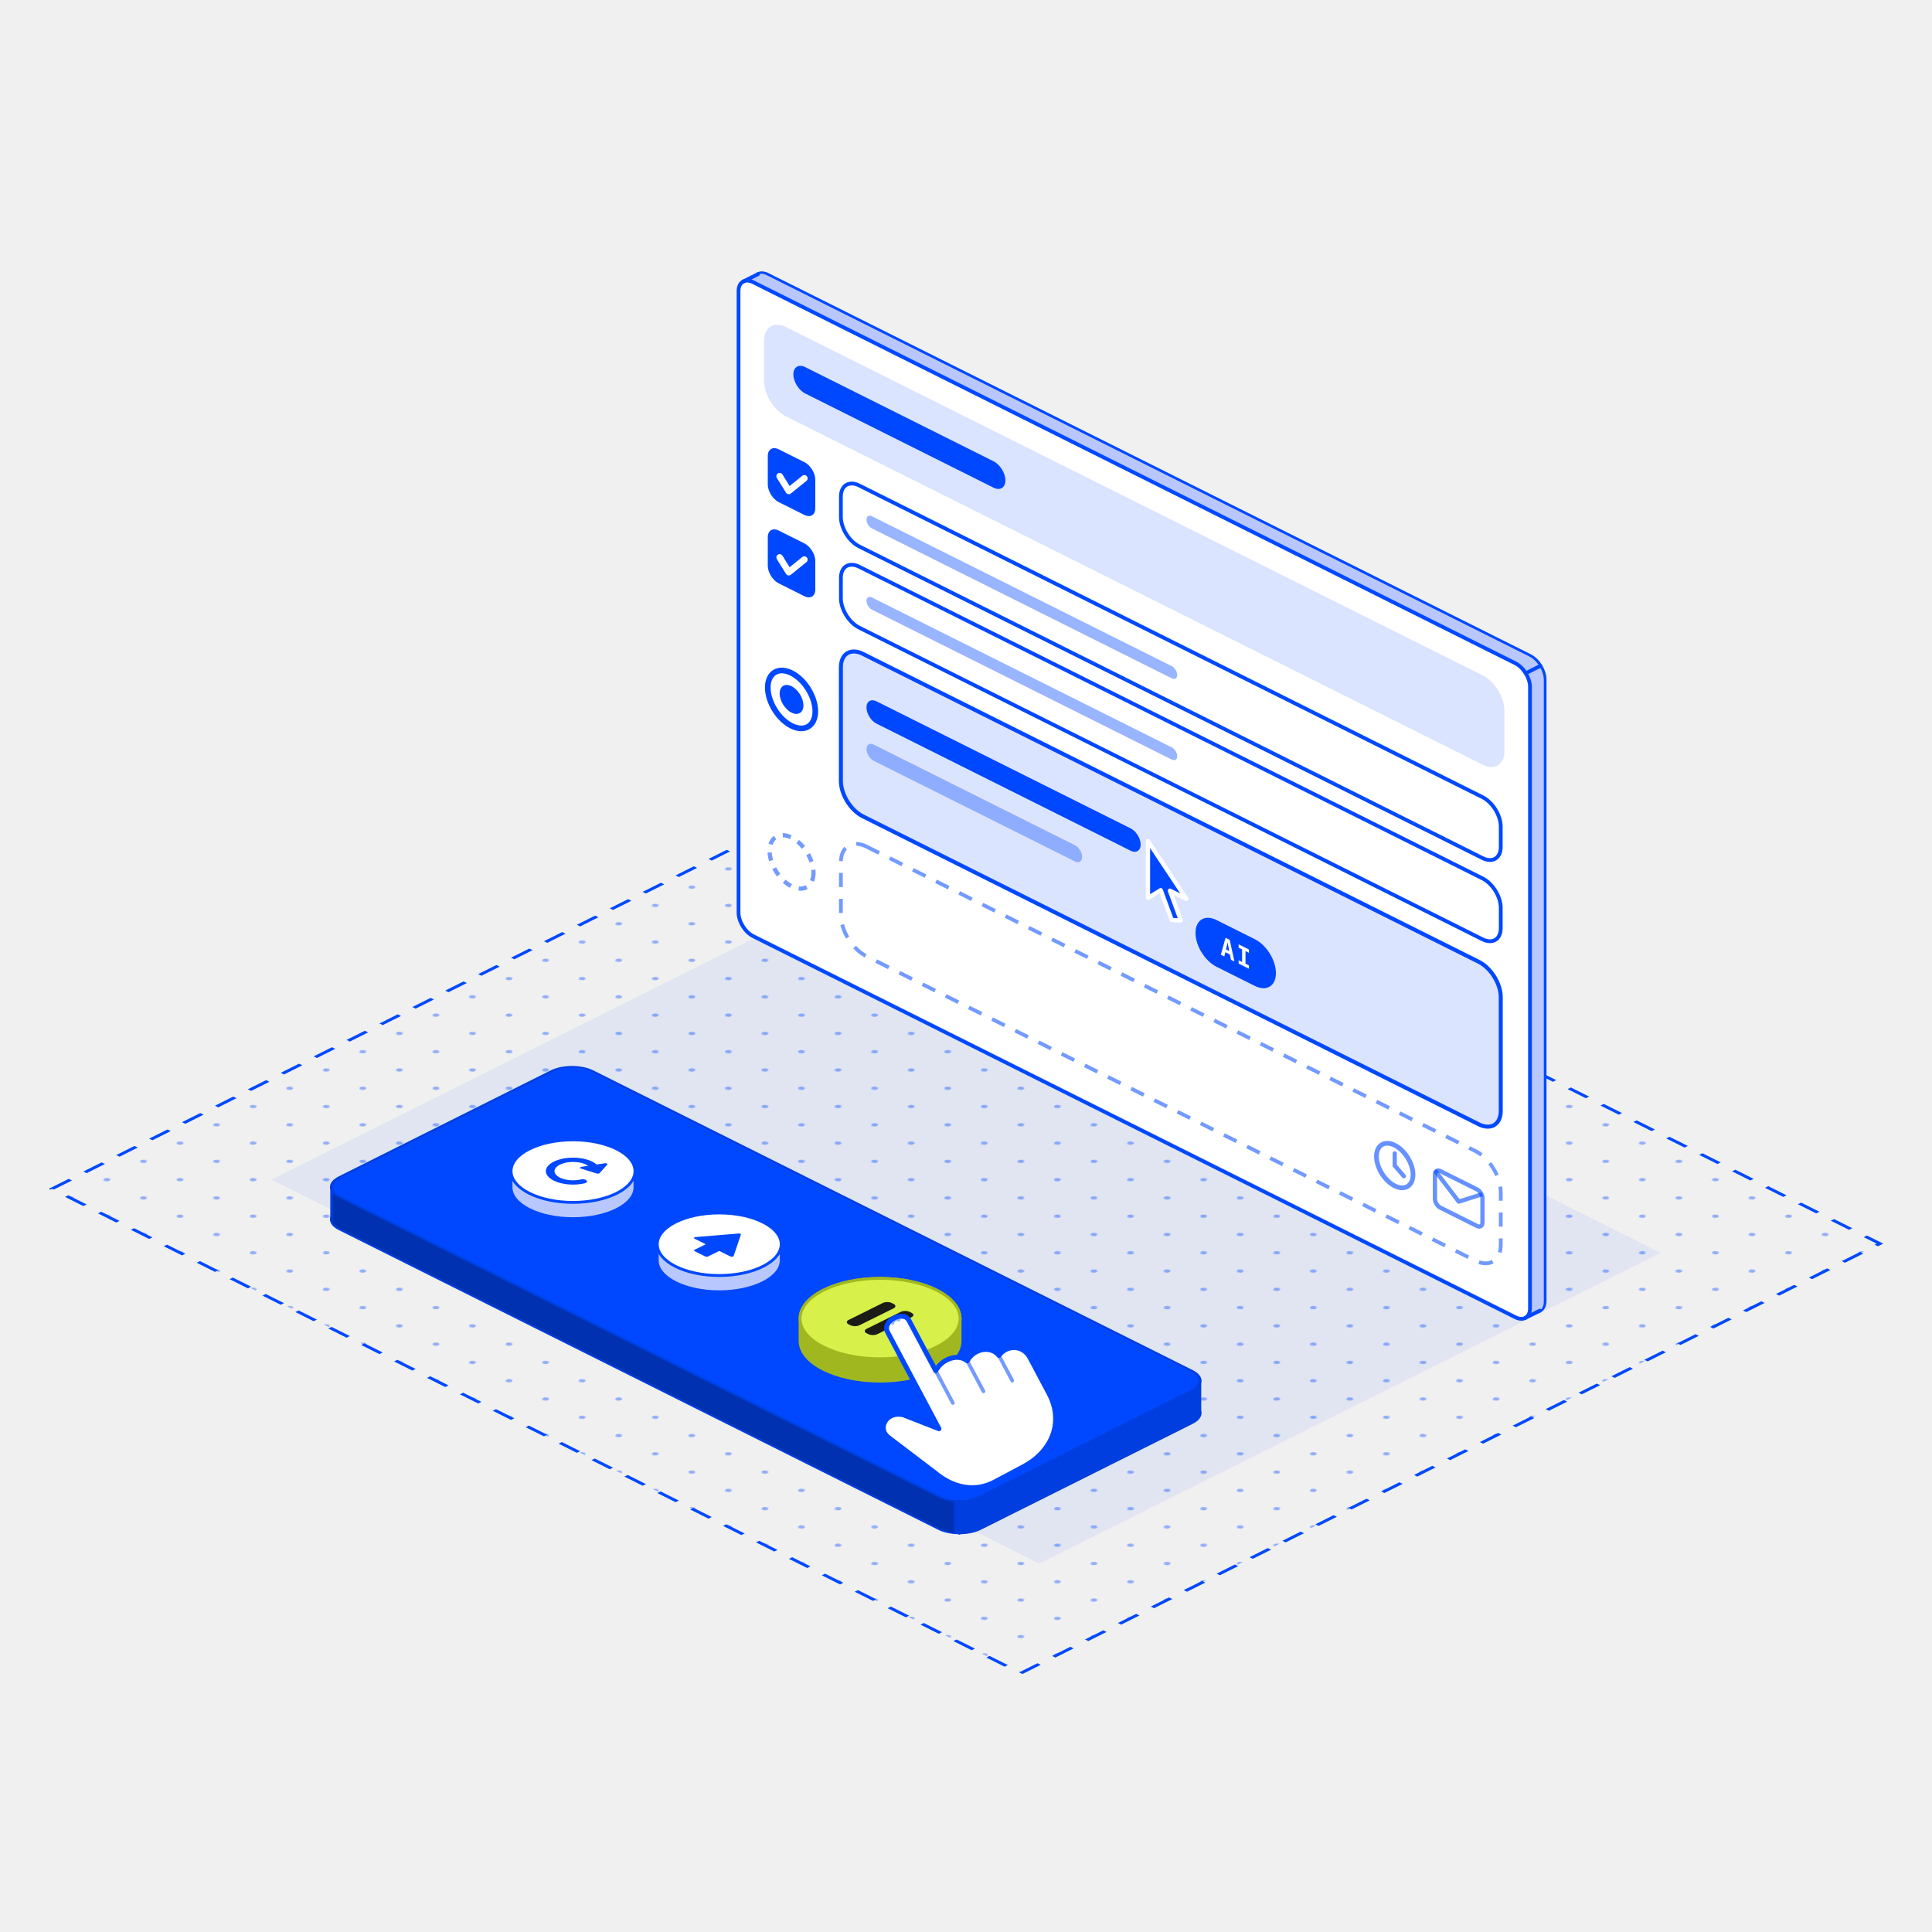
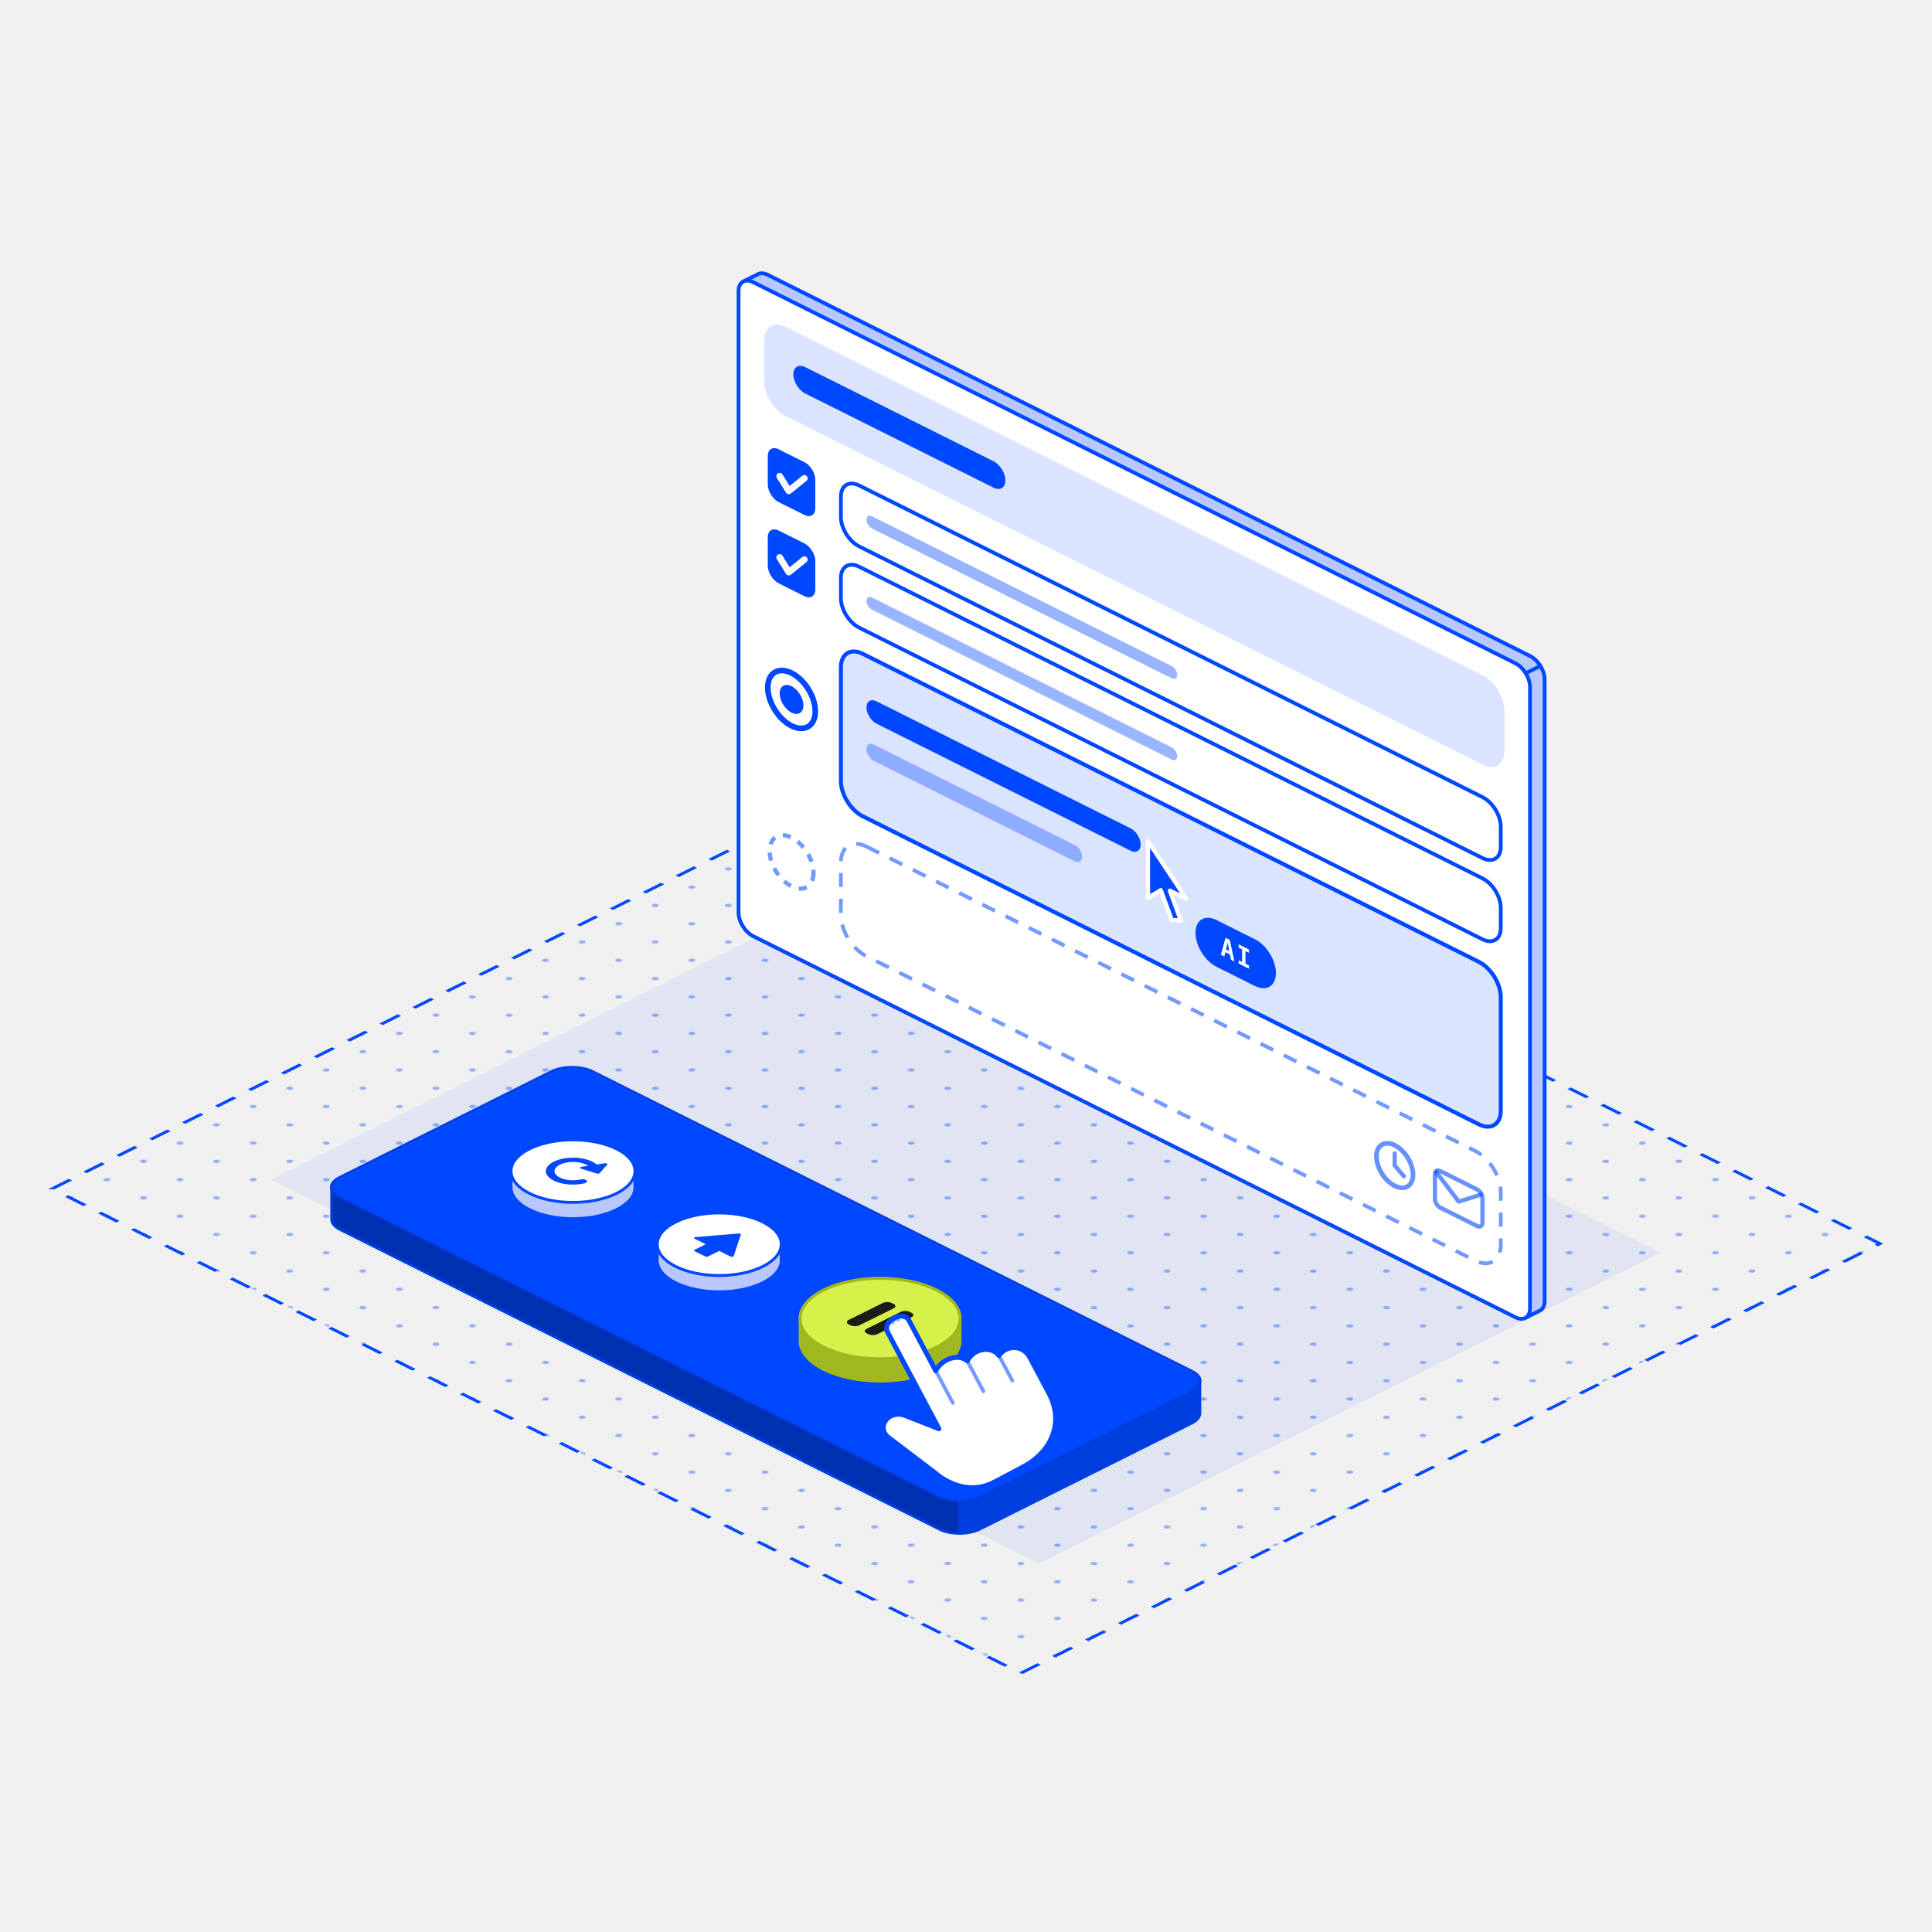
<svg xmlns="http://www.w3.org/2000/svg" width="820" height="820" viewBox="0 0 820 820" role="img" aria-label="Isometric illustration for AI Product UX. On a dotted floor, a product window stands upright with a list of steps: two ticked, the third being written by a pointer marked AI, and the last still dashed, waiting, with a clock and an envelope. In front sits a blue control bar with three round buttons, redirect, take over and a large lime pause, and a hand pressing pause." style="display: block">
  <style>.sm rect,.sm path,.sm circle{vector-effect:non-scaling-stroke}</style>
  <g transform="translate(410 410) scale(0.862) translate(-437.0 -308.3)">
    <defs>
      <linearGradient id="barSide" x1="0" y1="1" x2="1" y2="0">
+         <stop offset="0.5" stop-color="#0031B0" />
+         <stop offset="0.5" stop-color="#003EE0" />
+       </linearGradient>
+       <linearGradient id="barSide-crease-50" x1="-360.329" y1="841.885" x2="1053.885" y2="-572.329" gradientUnits="userSpaceOnUse">
        <stop offset="0.5" stop-color="#0031B0" />
        <stop offset="0.5" stop-color="#003EE0" />
      </linearGradient>
      <pattern id="floorDots" width="20" height="20" patternUnits="userSpaceOnUse">
        <circle cx="10" cy="10" r="1.3" fill="#0048FF" fill-opacity="0.38" />
      </pattern>
    </defs>
    <g transform="matrix(0.9 0.45 -0.9 0.45 410.0 206.5)">
      <rect width="530" height="470" fill="url(#floorDots)" />
      <rect width="530" height="470" fill="none" stroke="#0048FF" stroke-width="1.8" stroke-dasharray="10 8" />
      <rect x="55" y="65" width="420" height="340" fill="#0048FF" fill-opacity="0.07" />
    </g>
    <g class="sm" transform="matrix(0.9 0.45 0 1 332.2 -35.6)">
-       <rect width="433" height="322" rx="8" fill="#B8C8FF" stroke="#0048FF" stroke-width="1.6" vector-effect="non-scaling-stroke" />
+       <rect width="433" height="322" rx="8" fill="#B8C8FF" />
    </g>
    <g class="sm" transform="matrix(0.9 0.45 0 1 331.8 -35.4)">
      <rect width="433" height="322" rx="8" fill="#B8C8FF" />
    </g>
    <g class="sm" transform="matrix(0.9 0.45 0 1 331.3 -35.1)">
      <rect width="433" height="322" rx="8" fill="#B8C8FF" />
    </g>
    <g class="sm" transform="matrix(0.9 0.45 0 1 330.9 -34.9)">
      <rect width="433" height="322" rx="8" fill="#B8C8FF" />
    </g>
    <g class="sm" transform="matrix(0.9 0.45 0 1 330.4 -34.7)">
      <rect width="433" height="322" rx="8" fill="#B8C8FF" />
    </g>
    <g class="sm" transform="matrix(0.9 0.45 0 1 330.0 -34.5)">
      <rect width="433" height="322" rx="8" fill="#B8C8FF" />
    </g>
    <g class="sm" transform="matrix(0.9 0.45 0 1 329.5 -34.2)">
      <rect width="433" height="322" rx="8" fill="#B8C8FF" />
    </g>
    <g class="sm" transform="matrix(0.9 0.45 0 1 329.1 -34.0)">
      <rect width="433" height="322" rx="8" fill="#B8C8FF" />
    </g>
    <g class="sm" transform="matrix(0.9 0.45 0 1 328.6 -33.8)">
      <rect width="433" height="322" rx="8" fill="#B8C8FF" />
    </g>
    <g class="sm" transform="matrix(0.9 0.45 0 1 328.2 -33.6)">
      <rect width="433" height="322" rx="8" fill="#B8C8FF" />
    </g>
    <g class="sm" transform="matrix(0.9 0.45 0 1 327.7 -33.3)">
      <rect width="433" height="322" rx="8" fill="#B8C8FF" />
    </g>
    <g class="sm" transform="matrix(0.9 0.45 0 1 327.3 -33.1)">
      <rect width="433" height="322" rx="8" fill="#B8C8FF" />
    </g>
    <g class="sm" transform="matrix(0.9 0.45 0 1 326.8 -32.9)">
      <rect width="433" height="322" rx="8" fill="#B8C8FF" />
    </g>
    <g class="sm" transform="matrix(0.9 0.45 0 1 326.4 -32.7)">
      <rect width="433" height="322" rx="8" fill="#B8C8FF" />
    </g>
    <g class="sm" transform="matrix(0.9 0.45 0 1 325.9 -32.4)">
      <rect width="433" height="322" rx="8" fill="#B8C8FF" />
    </g>
    <g class="sm" transform="matrix(0.9 0.45 0 1 325.5 -32.2)">
      <rect width="433" height="322" rx="8" fill="#B8C8FF" />
    </g>
+     <path d="M327.38 -28.75 L334.58 -32.35 L334.92 -32.50 L335.27 -32.62 L335.64 -32.70 L336.02 -32.75 L336.42 -32.77 L336.82 -32.76 L337.24 -32.71 L337.66 -32.63 L338.09 -32.52 L338.52 -32.38 L338.96 -32.20 L339.40 -32.00 L714.70 155.65 L715.17 155.90 L715.64 156.19 L716.10 156.51 L716.56 156.85 L717.01 157.23 L717.46 157.64 L717.88 158.07 L718.30 158.52 L718.70 159.00 L719.08 159.49 L719.45 160.01 L719.79 160.54 L720.11 161.08 L720.41 161.64 L720.69 162.20 L720.94 162.77 L721.16 163.34 L721.35 163.91 L721.52 164.49 L721.65 165.06 L721.76 165.62 L721.84 166.17 L721.88 166.72 L721.90 167.25 L721.90 473.25 L721.89 473.76 L721.84 474.25 L721.77 474.72 L721.66 475.17 L721.53 475.60 L721.37 476.00 L721.18 476.38 L720.96 476.73 L720.72 477.05 L720.46 477.33 L720.16 477.59 L719.85 477.82 L719.52 478.00 L712.32 481.60" fill="none" stroke="#0048FF" stroke-width="1.60" vector-effect="non-scaling-stroke" stroke-linecap="butt" stroke-linejoin="round" data-polish="slab-outline" />
+     <path d="M712.59 164.14 L719.79 160.54" fill="none" stroke="#0048FF" stroke-width="1.60" vector-effect="non-scaling-stroke" stroke-linecap="butt" stroke-linejoin="round" data-polish="slab-crease" />
    <g class="sm" transform="matrix(0.9 0.45 0 1 325.0 -32.0)">
-       <rect width="433" height="322" rx="8" fill="#FFFFFF" stroke="#0048FF" stroke-width="1.6" />
+       <rect width="433" height="322" rx="8" fill="#FFFFFF" stroke-width="1.6" />
      <rect x="14" y="14" width="405" height="44" rx="12" fill="#DBE4FF" />
      <rect x="30.0" y="29.0" width="116.0" height="13.0" rx="6.50" fill="#0048FF" fill-opacity="1" />
      <rect x="16" y="76" width="26" height="26" rx="6" fill="#0048FF" />
      <path d="M22.5 89 l5 5 l8.5 -10" fill="none" stroke="#FFFFFF" stroke-width="2.8" stroke-linecap="round" stroke-linejoin="round" />
      <rect x="16" y="116" width="26" height="26" rx="6" fill="#0048FF" />
      <path d="M22.5 129 l5 5 l8.5 -10" fill="none" stroke="#FFFFFF" stroke-width="2.8" stroke-linecap="round" stroke-linejoin="round" />
      <circle cx="29" cy="196" r="13" fill="#FFFFFF" stroke="#0048FF" stroke-width="2.4" />
      <circle cx="29" cy="196" r="6.5" fill="#0048FF" />
      <circle cx="29" cy="276" r="12" fill="none" stroke="#0048FF" stroke-opacity="0.55" stroke-width="1.8" stroke-dasharray="3.5 3.5" />
      <rect x="56" y="74" width="361" height="30" rx="10" fill="#FFFFFF" stroke="#0048FF" stroke-width="1.6" />
      <rect x="70.0" y="86.0" width="170.0" height="6.0" rx="3.00" fill="#0048FF" fill-opacity="0.4" />
      <rect x="56" y="114" width="361" height="30" rx="10" fill="#FFFFFF" stroke="#0048FF" stroke-width="1.6" />
      <rect x="70.0" y="126.0" width="170.0" height="6.0" rx="3.00" fill="#0048FF" fill-opacity="0.4" />
      <rect x="56" y="156" width="361" height="80" rx="12" fill="#DBE4FF" stroke="#0048FF" stroke-width="1.7" />
      <rect x="70.0" y="176.0" width="150.0" height="11.0" rx="5.50" fill="#0048FF" fill-opacity="1" />
      <rect x="70.0" y="198.0" width="118.0" height="8.0" rx="4.00" fill="#0048FF" fill-opacity="0.35" />
      <path d="M224 178 L224 206 L231 199 L237 211 L242 209 L236 197 L245 197 Z" fill="#0048FF" stroke="#FFFFFF" stroke-width="1.8" stroke-linejoin="round" />
      <rect x="250" y="200" width="44" height="23" rx="11.5" fill="#0048FF" />
      <text x="272" y="216" text-anchor="middle" font-family="'IBM Plex Mono', ui-monospace, monospace" font-size="13" font-weight="600" letter-spacing="1" fill="#FFFFFF">AI</text>
      <rect x="56" y="250" width="361" height="54" rx="14" fill="none" stroke="#0048FF" stroke-opacity="0.55" stroke-width="1.6" stroke-dasharray="6 5" />
      <circle cx="359" cy="277" r="10" fill="none" stroke="#0048FF" stroke-opacity="0.6" stroke-width="2" />
      <path d="M359 271 V277 L364 280" fill="none" stroke="#0048FF" stroke-opacity="0.6" stroke-width="1.8" stroke-linecap="round" />
      <rect x="381" y="268.5" width="26" height="18" rx="3" fill="none" stroke="#0048FF" stroke-opacity="0.6" stroke-width="1.8" />
      <path d="M381 269.5 L394 279 L407 269.5" fill="none" stroke="#0048FF" stroke-opacity="0.6" stroke-width="1.8" stroke-linejoin="round" />
-     </g>
-     <path d="M327.38 -28.75 L334.58 -32.35 M712.59 164.14 L719.79 160.54 M712.32 481.60 L719.52 478.00" fill="none" stroke="#0048FF" stroke-width="1.60" stroke-linecap="round" vector-effect="non-scaling-stroke" data-polish="corner-edges" />
+       <rect width="433" height="322" rx="8" stroke="#0048FF" stroke-width="1.6" data-i="20" fill="none" vector-effect="non-scaling-stroke" data-polish="front-outline" />
+     </g>
    <g transform="matrix(0.9 0.45 -0.9 0.45 243.0 371.0)">
-       <rect width="350" height="138.0" rx="11" fill="url(#barSide)" stroke="#003EE0" stroke-width="1.2" />
+       <rect width="350" height="138.0" rx="11" fill="url(#barSide-crease-50)" />
    </g>
    <g transform="matrix(0.9 0.45 -0.9 0.45 243.0 370.5)">
-       <rect width="350" height="138.0" rx="11" fill="url(#barSide)" />
+       <rect width="350" height="138.0" rx="11" fill="url(#barSide-crease-50)" />
    </g>
    <g transform="matrix(0.9 0.45 -0.9 0.45 243.0 370.0)">
-       <rect width="350" height="138.0" rx="11" fill="url(#barSide)" />
+       <rect width="350" height="138.0" rx="11" fill="url(#barSide-crease-50)" />
    </g>
    <g transform="matrix(0.9 0.45 -0.9 0.45 243.0 369.5)">
-       <rect width="350" height="138.0" rx="11" fill="url(#barSide)" />
+       <rect width="350" height="138.0" rx="11" fill="url(#barSide-crease-50)" />
    </g>
    <g transform="matrix(0.9 0.45 -0.9 0.45 243.0 369.0)">
-       <rect width="350" height="138.0" rx="11" fill="url(#barSide)" />
+       <rect width="350" height="138.0" rx="11" fill="url(#barSide-crease-50)" />
    </g>
    <g transform="matrix(0.9 0.45 -0.9 0.45 243.0 368.5)">
-       <rect width="350" height="138.0" rx="11" fill="url(#barSide)" />
+       <rect width="350" height="138.0" rx="11" fill="url(#barSide-crease-50)" />
    </g>
    <g transform="matrix(0.9 0.45 -0.9 0.45 243.0 368.0)">
-       <rect width="350" height="138.0" rx="11" fill="url(#barSide)" />
+       <rect width="350" height="138.0" rx="11" fill="url(#barSide-crease-50)" />
    </g>
    <g transform="matrix(0.9 0.45 -0.9 0.45 243.0 367.5)">
-       <rect width="350" height="138.0" rx="11" fill="url(#barSide)" />
+       <rect width="350" height="138.0" rx="11" fill="url(#barSide-crease-50)" />
    </g>
    <g transform="matrix(0.9 0.45 -0.9 0.45 243.0 367.0)">
-       <rect width="350" height="138.0" rx="11" fill="url(#barSide)" />
+       <rect width="350" height="138.0" rx="11" fill="url(#barSide-crease-50)" />
    </g>
    <g transform="matrix(0.9 0.45 -0.9 0.45 243.0 366.5)">
-       <rect width="350" height="138.0" rx="11" fill="url(#barSide)" />
+       <rect width="350" height="138.0" rx="11" fill="url(#barSide-crease-50)" />
    </g>
    <g transform="matrix(0.9 0.45 -0.9 0.45 243.0 366.0)">
-       <rect width="350" height="138.0" rx="11" fill="url(#barSide)" />
+       <rect width="350" height="138.0" rx="11" fill="url(#barSide-crease-50)" />
    </g>
    <g transform="matrix(0.9 0.45 -0.9 0.45 243.0 365.5)">
-       <rect width="350" height="138.0" rx="11" fill="url(#barSide)" />
+       <rect width="350" height="138.0" rx="11" fill="url(#barSide-crease-50)" />
    </g>
    <g transform="matrix(0.9 0.45 -0.9 0.45 243.0 365.0)">
-       <rect width="350" height="138.0" rx="11" fill="url(#barSide)" />
+       <rect width="350" height="138.0" rx="11" fill="url(#barSide-crease-50)" />
    </g>
    <g transform="matrix(0.9 0.45 -0.9 0.45 243.0 364.5)">
-       <rect width="350" height="138.0" rx="11" fill="url(#barSide)" />
+       <rect width="350" height="138.0" rx="11" fill="url(#barSide-crease-50)" />
    </g>
    <g transform="matrix(0.9 0.45 -0.9 0.45 243.0 364.0)">
-       <rect width="350" height="138.0" rx="11" fill="url(#barSide)" />
+       <rect width="350" height="138.0" rx="11" fill="url(#barSide-crease-50)" />
    </g>
    <g transform="matrix(0.9 0.45 -0.9 0.45 243.0 363.5)">
-       <rect width="350" height="138.0" rx="11" fill="url(#barSide)" />
+       <rect width="350" height="138.0" rx="11" fill="url(#barSide-crease-50)" />
    </g>
    <g transform="matrix(0.9 0.45 -0.9 0.45 243.0 363.0)">
-       <rect width="350" height="138.0" rx="11" fill="url(#barSide)" />
+       <rect width="350" height="138.0" rx="11" fill="url(#barSide-crease-50)" />
    </g>
    <g transform="matrix(0.9 0.45 -0.9 0.45 243.0 362.5)">
-       <rect width="350" height="138.0" rx="11" fill="url(#barSide)" />
+       <rect width="350" height="138.0" rx="11" fill="url(#barSide-crease-50)" />
    </g>
    <g transform="matrix(0.9 0.45 -0.9 0.45 243.0 362.0)">
-       <rect width="350" height="138.0" rx="11" fill="url(#barSide)" />
+       <rect width="350" height="138.0" rx="11" fill="url(#barSide-crease-50)" />
    </g>
    <g transform="matrix(0.9 0.45 -0.9 0.45 243.0 361.5)">
-       <rect width="350" height="138.0" rx="11" fill="url(#barSide)" />
+       <rect width="350" height="138.0" rx="11" fill="url(#barSide-crease-50)" />
    </g>
    <g transform="matrix(0.9 0.45 -0.9 0.45 243.0 361.0)">
-       <rect width="350" height="138.0" rx="11" fill="url(#barSide)" />
+       <rect width="350" height="138.0" rx="11" fill="url(#barSide-crease-50)" />
    </g>
    <g transform="matrix(0.9 0.45 -0.9 0.45 243.0 360.5)">
-       <rect width="350" height="138.0" rx="11" fill="url(#barSide)" />
+       <rect width="350" height="138.0" rx="11" fill="url(#barSide-crease-50)" />
    </g>
    <g transform="matrix(0.9 0.45 -0.9 0.45 243.0 360.0)">
-       <rect width="350" height="138.0" rx="11" fill="url(#barSide)" />
+       <rect width="350" height="138.0" rx="11" fill="url(#barSide-crease-50)" />
    </g>
    <g transform="matrix(0.9 0.45 -0.9 0.45 243.0 359.5)">
-       <rect width="350" height="138.0" rx="11" fill="url(#barSide)" />
+       <rect width="350" height="138.0" rx="11" fill="url(#barSide-crease-50)" />
    </g>
    <g transform="matrix(0.9 0.45 -0.9 0.45 243.0 359.0)">
-       <rect width="350" height="138.0" rx="11" fill="url(#barSide)" />
+       <rect width="350" height="138.0" rx="11" fill="url(#barSide-crease-50)" />
    </g>
    <g transform="matrix(0.9 0.45 -0.9 0.45 243.0 358.5)">
-       <rect width="350" height="138.0" rx="11" fill="url(#barSide)" />
+       <rect width="350" height="138.0" rx="11" fill="url(#barSide-crease-50)" />
    </g>
    <g transform="matrix(0.9 0.45 -0.9 0.45 243.0 358.0)">
-       <rect width="350" height="138.0" rx="11" fill="url(#barSide)" />
+       <rect width="350" height="138.0" rx="11" fill="url(#barSide-crease-50)" />
    </g>
    <g transform="matrix(0.9 0.45 -0.9 0.45 243.0 357.5)">
-       <rect width="350" height="138.0" rx="11" fill="url(#barSide)" />
+       <rect width="350" height="138.0" rx="11" fill="url(#barSide-crease-50)" />
    </g>
    <g transform="matrix(0.9 0.45 -0.9 0.45 243.0 357.0)">
-       <rect width="350" height="138.0" rx="11" fill="url(#barSide)" />
+       <rect width="350" height="138.0" rx="11" fill="url(#barSide-crease-50)" />
    </g>
    <g transform="matrix(0.9 0.45 -0.9 0.45 243.0 356.5)">
-       <rect width="350" height="138.0" rx="11" fill="url(#barSide)" />
+       <rect width="350" height="138.0" rx="11" fill="url(#barSide-crease-50)" />
    </g>
    <g transform="matrix(0.9 0.45 -0.9 0.45 243.0 356.0)">
-       <rect width="350" height="138.0" rx="11" fill="url(#barSide)" />
+       <rect width="350" height="138.0" rx="11" fill="url(#barSide-crease-50)" />
    </g>
    <g transform="matrix(0.9 0.45 -0.9 0.45 243.0 355.5)">
-       <rect width="350" height="138.0" rx="11" fill="url(#barSide)" />
-     </g>
+       <rect width="350" height="138.0" rx="11" fill="url(#barSide-crease-50)" />
+     </g>
+     <path d="M552.20 512.50 L552.20 528.50 L552.17 528.96 L552.08 529.41 L551.93 529.87 L551.72 530.31 L551.46 530.75 L551.13 531.18 L550.76 531.60 L550.32 532.00 L549.84 532.39 L549.31 532.76 L548.73 533.12 L548.10 533.45 L443.70 585.65 L443.03 585.96 L442.32 586.25 L441.58 586.52 L440.80 586.76 L439.99 586.98 L439.16 587.17 L438.30 587.33 L437.42 587.46 L436.53 587.57 L435.63 587.64 L434.72 587.69 L433.80 587.70 L432.88 587.69 L431.97 587.64 L431.07 587.57 L430.18 587.46 L429.30 587.33 L428.44 587.17 L427.61 586.98 L426.80 586.76 L426.02 586.52 L425.28 586.25 L424.57 585.96 L423.90 585.65 L128.70 438.05 L128.07 437.72 L127.49 437.36 L126.96 436.99 L126.48 436.60 L126.04 436.20 L125.67 435.78 L125.34 435.35 L125.08 434.91 L124.87 434.47 L124.72 434.01 L124.63 433.56 L124.60 433.10 L124.60 417.10" fill="none" stroke="#003EE0" stroke-width="1.08" vector-effect="non-scaling-stroke" stroke-linecap="butt" stroke-linejoin="round" data-polish="slab-outline" />
+     <path d="M433.80 571.70 L433.80 587.70" fill="none" stroke="#003EE0" stroke-width="1.08" vector-effect="non-scaling-stroke" stroke-linecap="butt" stroke-linejoin="round" data-polish="slab-crease" />
    <g transform="matrix(0.9 0.45 -0.9 0.45 243.0 355.0)">
-       <rect width="350" height="138.0" rx="11" fill="#0048FF" stroke="#003EE0" stroke-width="1.2" />
-     </g>
-     <path d="M552.20 512.50 L552.20 528.50 M433.80 571.70 L433.80 587.70 M124.60 417.10 L124.60 433.10" fill="none" stroke="#003EE0" stroke-width="1.08" stroke-linecap="round" vector-effect="non-scaling-stroke" data-polish="corner-edges" />
+       <rect width="350" height="138.0" rx="11" fill="#0048FF" stroke-width="1.2" />
+       <rect width="350" height="138.0" rx="11" stroke="#003EE0" stroke-width="1.2" data-i="76" fill="none" data-polish="front-outline" />
+     </g>
    <path d="M213.0 417.3 V409.3 A30.5 15.4 0 0 1 274.0 409.3 V417.3 A30.5 15.4 0 0 1 213.0 417.3 Z" fill="#B8C8FF" stroke="#0048FF" stroke-width="1.4" />
    <ellipse cx="243.5" cy="409.3" rx="30.5" ry="15.4" fill="#FFFFFF" stroke="#0048FF" stroke-width="1.4" />
    <g transform="translate(243.5 409.3) scale(1.25 0.62) rotate(45)">
      <path d="M8.46 3.08 A9 9 0 1 1 4.23 -7.95" fill="none" stroke="#0048FF" stroke-width="3.4" stroke-linecap="round" />
      <path d="M7.76 -6.07 L0.65 -4.41 L5.15 -12.89 Z" fill="#0048FF" stroke="#0048FF" stroke-width="1.6" stroke-linejoin="round" />
    </g>
    <path d="M285.0 453.3 V445.3 A30.5 15.4 0 0 1 346.0 445.3 V453.3 A30.5 15.4 0 0 1 285.0 453.3 Z" fill="#B8C8FF" stroke="#0048FF" stroke-width="1.4" />
    <ellipse cx="315.5" cy="445.3" rx="30.5" ry="15.4" fill="#FFFFFF" stroke="#0048FF" stroke-width="1.4" />
    <g transform="translate(315.5 445.3) scale(1.25 0.62) rotate(45)">
      <path d="M0 -11 L10 3 L3 3 L3 10 L-3 10 L-3 3 L-10 3 Z" fill="#0048FF" stroke="#0048FF" stroke-width="1.5" stroke-linejoin="round" />
    </g>
    <path d="M355.3 492.9 V481.9 A39.4 19.8 0 0 1 434.1 481.9 V492.9 A39.4 19.8 0 0 1 355.3 492.9 Z" fill="#A1B71F" stroke="#A1B71F" stroke-width="1.4" />
    <ellipse cx="394.7" cy="481.9" rx="39.4" ry="19.8" fill="#D7F04A" stroke="#A1B71F" stroke-width="1.4" />
    <g transform="translate(394.7 481.9) scale(1.25 0.62) rotate(45)">
      <rect x="-8" y="-12" width="6" height="24" rx="2.5" fill="#1B1B18" />
      <rect x="2" y="-12" width="6" height="24" rx="2.5" fill="#1B1B18" />
    </g>
    <g transform="translate(402.7 483.9) rotate(-28)">
      <path d="M-6 2 C-6 -4 6 -4 6 2 L6 30 C12 26 20 28 22 33 C28 29 36 32 37 38 C43 35 50 39 50 46 L50 66 C50 82 38 92 22 92 L6 92 C-6 92 -14 84 -18 74 L-30 48 C-33 41 -24 36 -18 42 L-6 56 Z" fill="#FFFFFF" stroke="#0048FF" stroke-width="2.4" stroke-linejoin="round" />
      <path d="M6 30 V48 M22 33 V50 M37 38 V52" fill="none" stroke="#0048FF" stroke-width="1.8" stroke-linecap="round" stroke-opacity="0.55" />
      <path d="M-2 0 C-1 -2 1 -2 2 0" fill="none" stroke="#0048FF" stroke-opacity="0.4" stroke-width="1.4" />
    </g>
  </g>
</svg>
